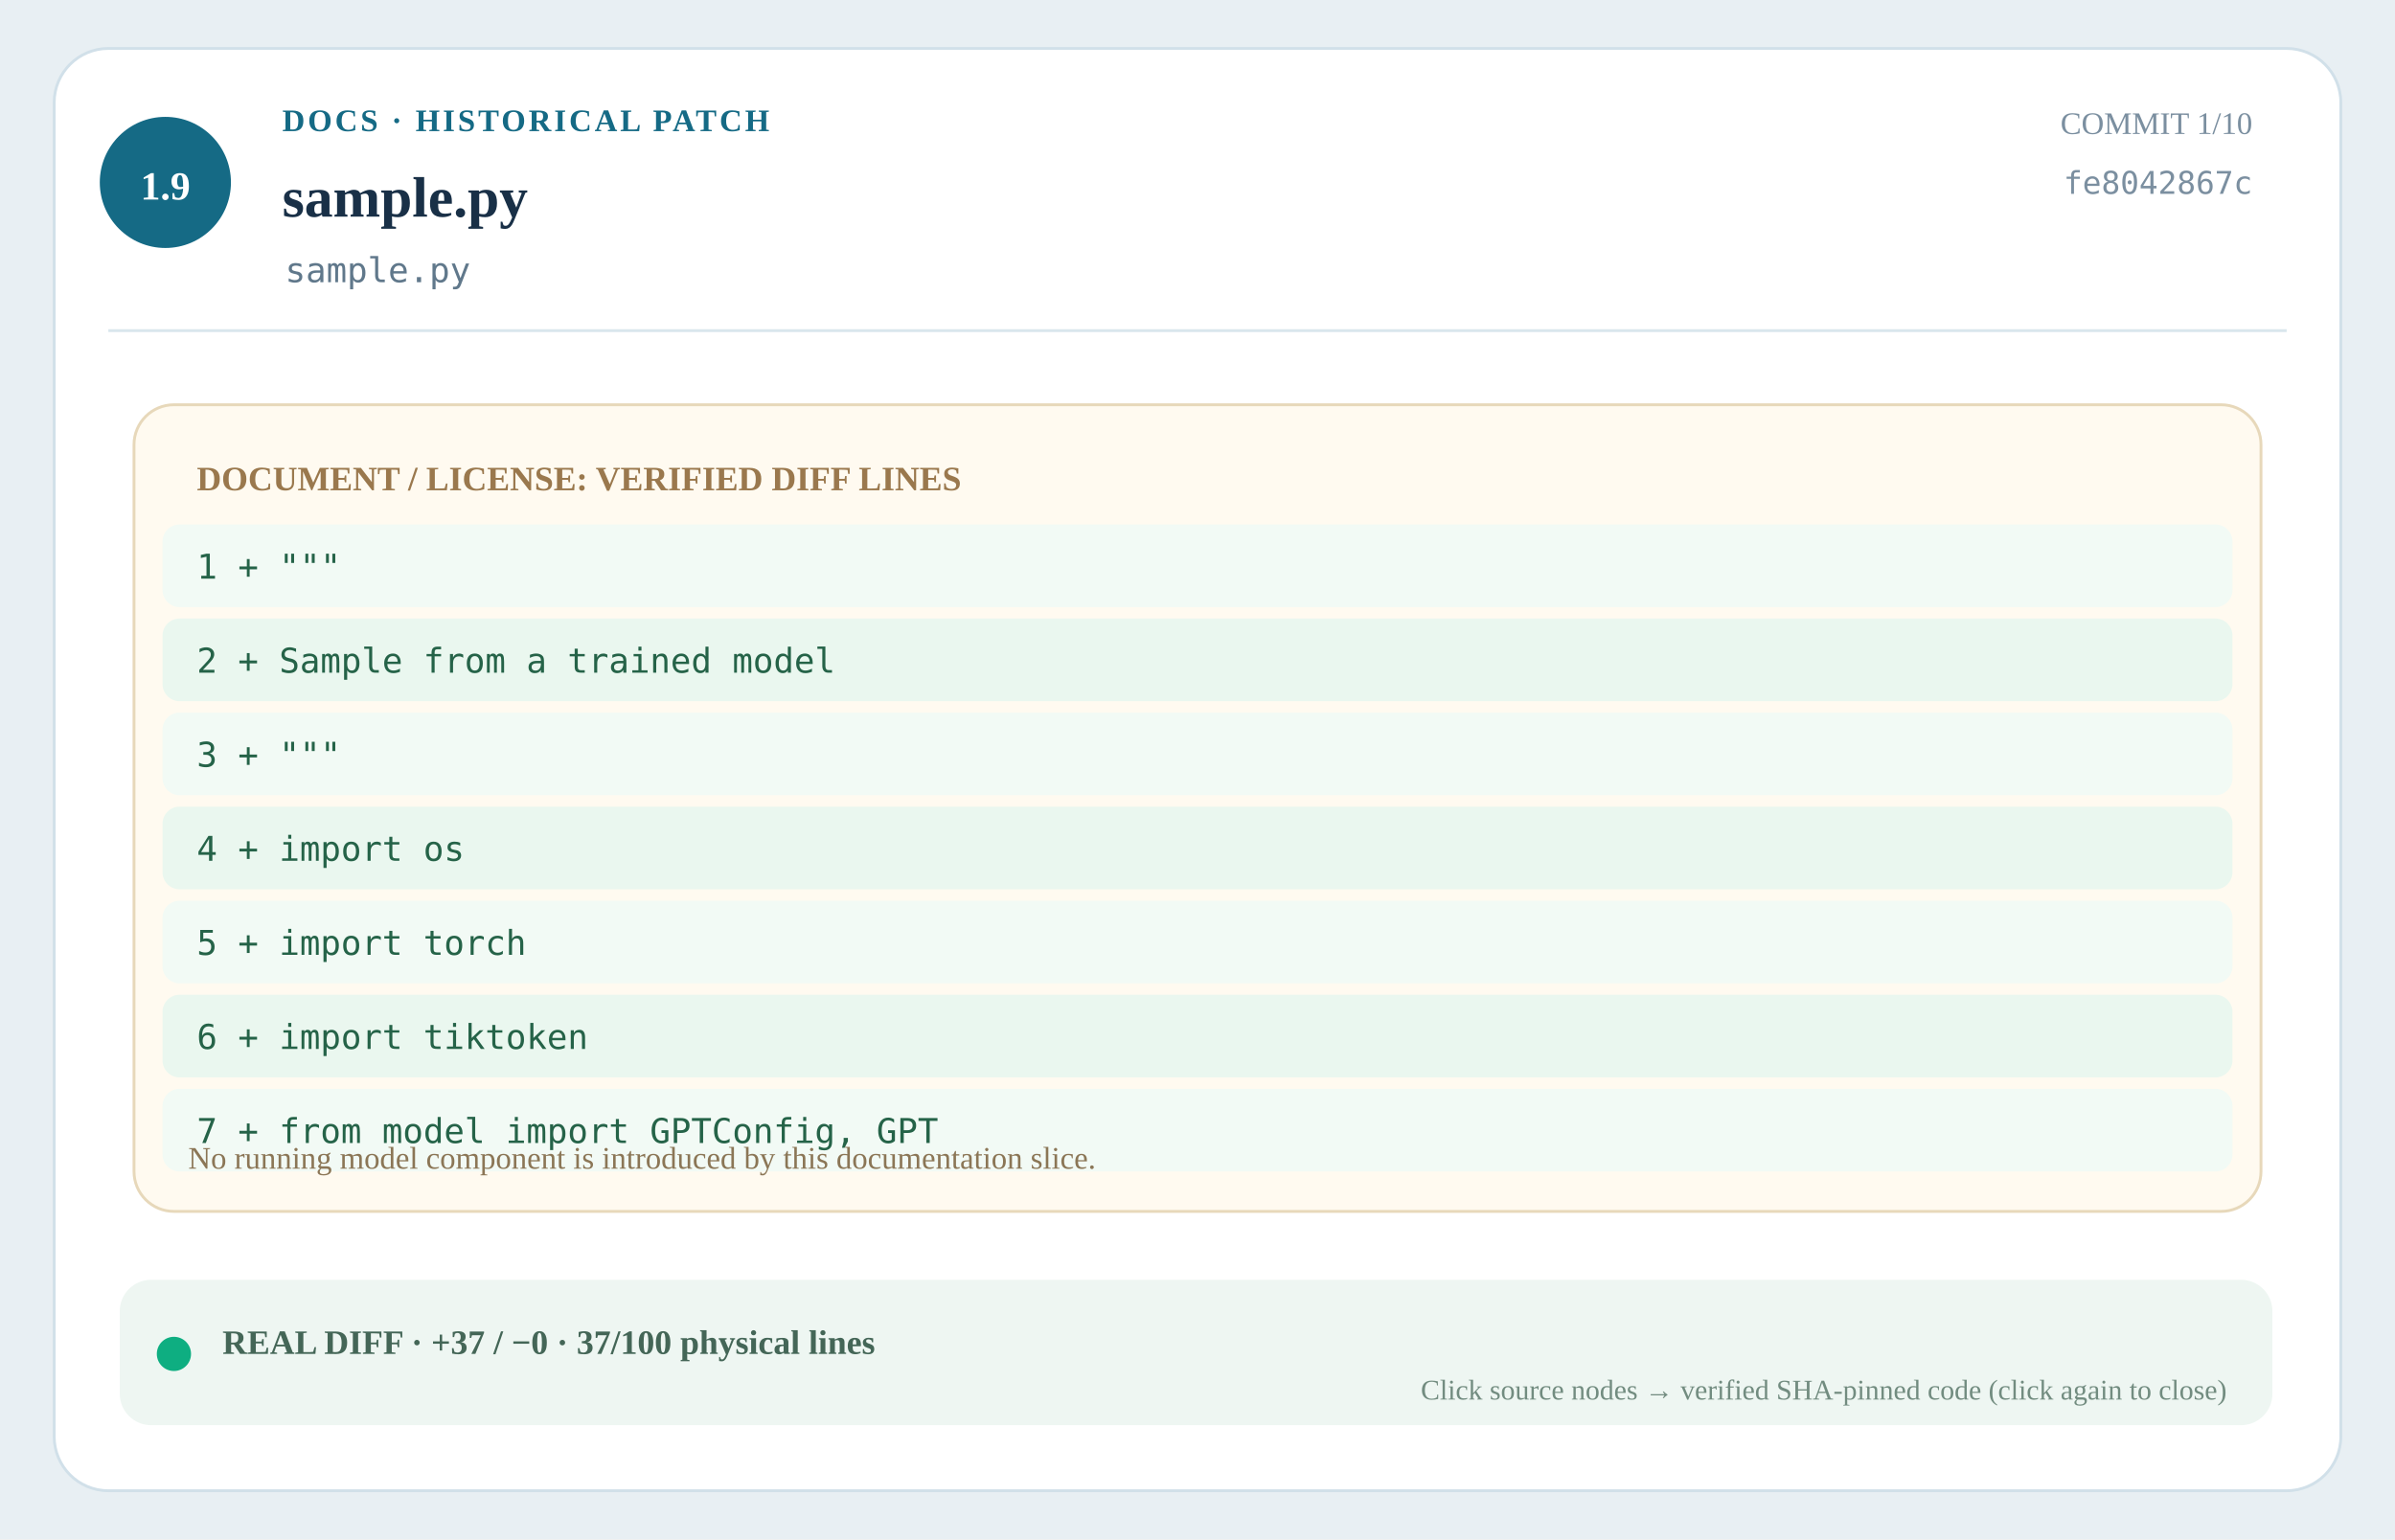
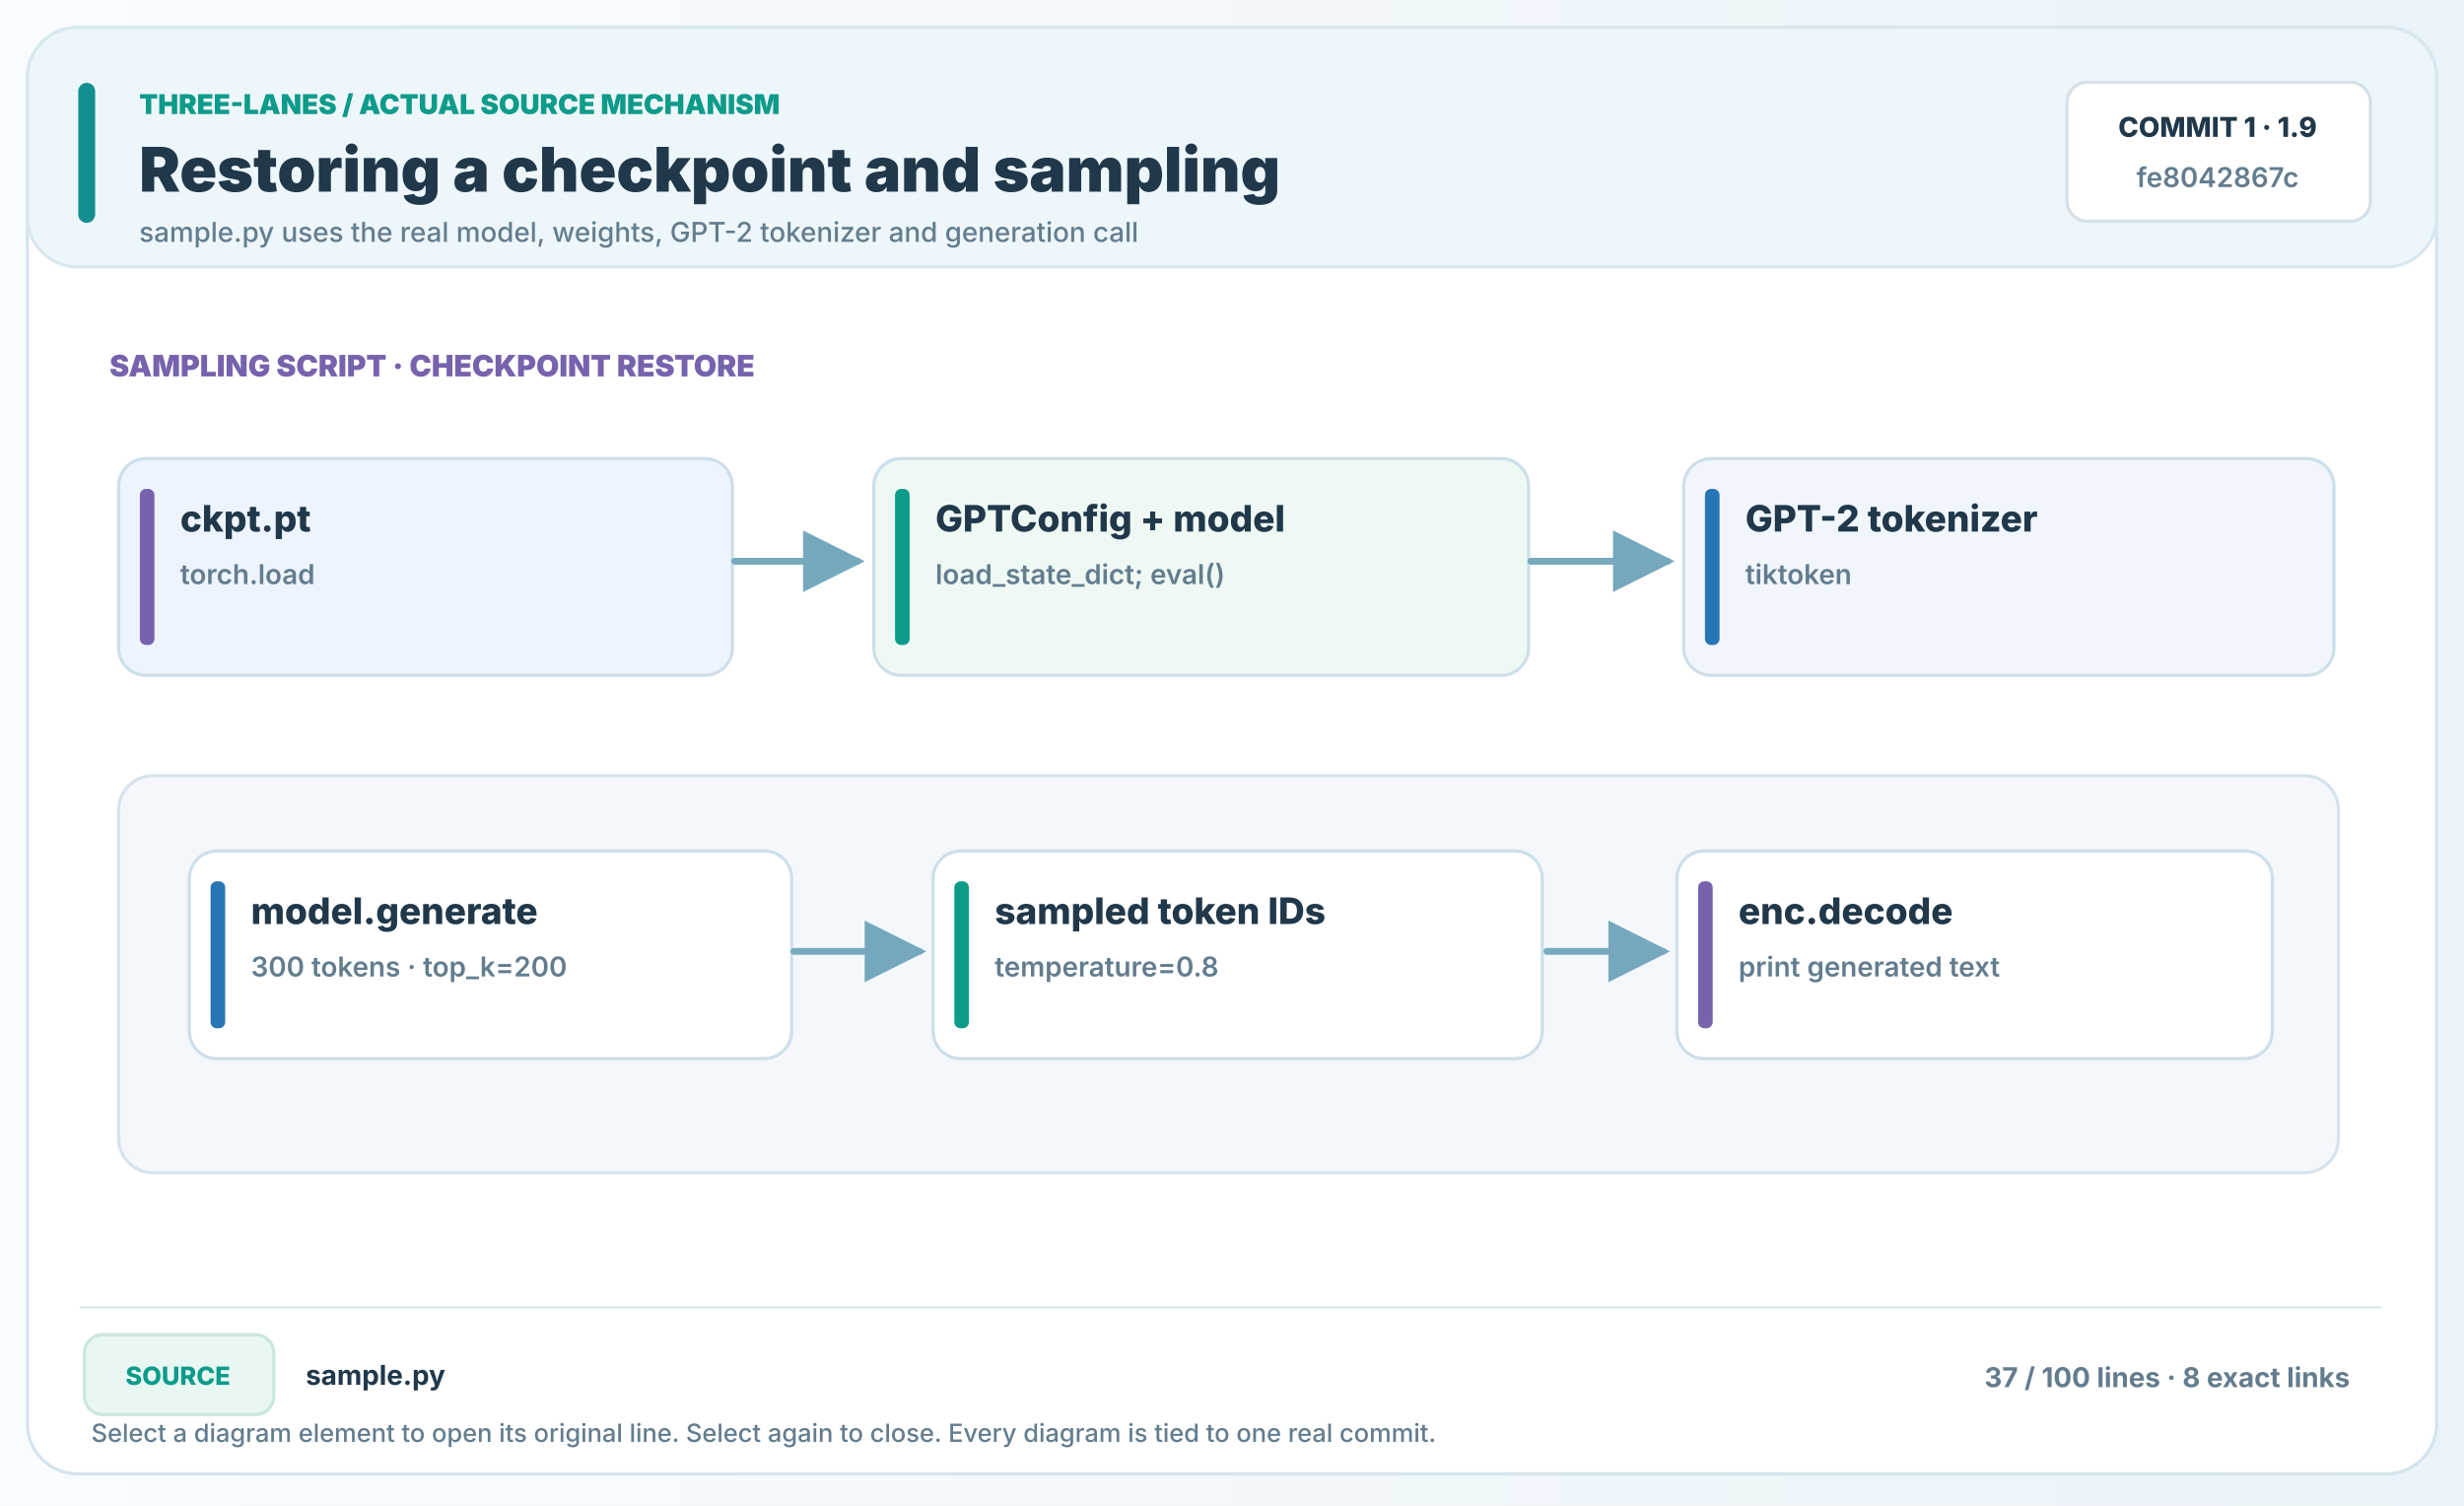
- <svg xmlns="http://www.w3.org/2000/svg" viewBox="0 0 840 540" role="img" aria-label="sample.py">
-   <rect width="840" height="540" fill="#e8eff3" />
-   <rect x="19" y="17" width="802" height="506" rx="19" fill="white" stroke="#d1e0e9" />
-   <path d="M38 116H802" stroke="#d9e6ed" />
-   <circle cx="58" cy="64" r="23" fill="#156a85" />
-   <text x="58" y="70" text-anchor="middle" font-size="14" font-weight="800" fill="white">1.9</text>
-   <text x="99" y="46" font-size="11" font-weight="800" letter-spacing="1" fill="#156a85">DOCS · HISTORICAL PATCH</text>
-   <text x="99" y="76" font-size="20" font-weight="800" fill="#193047">sample.py</text>
-   <text x="100" y="99" font-size="12" fill="#60788b" font-family="monospace">sample.py</text>
-   <text x="790" y="47" text-anchor="end" fill="#7b8fa0" font-size="11">COMMIT 1/10</text>
-   <text x="790" y="68" text-anchor="end" fill="#7b8fa0" font-family="monospace" font-size="11">fe8042867c</text>
-   <rect x="47" y="142" width="746" height="283" rx="14" fill="#fffaf0" stroke="#e7d8ba" />
-   <text x="69" y="172" font-size="12" fill="#9a784d" font-weight="800">DOCUMENT / LICENSE: VERIFIED DIFF LINES</text>
-   <g data-target="0" role="button" tabindex="0" style="cursor:pointer">
-     <rect x="57" y="184" width="726" height="29" rx="6" fill="#f2faf5" />
-     <text x="69" y="203" font-family="monospace" font-size="12" fill="#256348">1 + """</text>
+ <svg xmlns="http://www.w3.org/2000/svg" viewBox="0 0 1080 660" role="img" aria-label="Restoring a checkpoint and sampling">
+   <defs>
+     <linearGradient id="ground">
+       <stop stop-color="#f9fcfe" />
+       <stop offset="1" stop-color="#eaf3f9" />
+     </linearGradient>
+     <marker id="arr" markerWidth="9" markerHeight="9" refX="8" refY="4.5" orient="auto">
+       <path d="M0 0L9 4.5L0 9Z" fill="#75a8bd" />
+     </marker>
+   </defs>
+   <style>.src{cursor:pointer}.src:hover{filter:drop-shadow(0 2px 4px #96aaba66)}.src:hover rect,.src:focus rect{stroke:#0a9c7d;stroke-width:2.5}.src:focus{outline:2px solid #0a9c7d}text{pointer-events:none}</style>
+   <rect width="1080" height="660" fill="url(#ground)" />
+   <rect x="12" y="12" width="1056" height="634" rx="22" fill="white" stroke="#d4e4ed" stroke-width="1.4" />
+   <rect x="12" y="12" width="1056" height="105" rx="22" fill="#edf6fa" stroke="#d9e7ef" stroke-width="1.4" />
+   <rect x="35" y="37" width="6" height="60" rx="3" fill="#158e91" stroke="#158e91" stroke-width="1.4" />
+   <text x="61" y="50" font-family="Inter,system-ui,Arial,sans-serif" text-anchor="start" font-size="12" font-weight="850" fill="#0d9b8a">THREE-LANES  /  ACTUAL SOURCE MECHANISM</text>
+   <text x="61" y="84" font-family="Inter,system-ui,Arial,sans-serif" text-anchor="start" font-size="27" font-weight="870" fill="#20384a">Restoring a checkpoint and sampling</text>
+   <text x="61" y="106" font-family="Inter,system-ui,Arial,sans-serif" text-anchor="start" font-size="12" font-weight="550" fill="#637d8e">sample.py uses the real model, weights, GPT-2 tokenizer and generation call</text>
+   <rect x="906" y="36" width="133" height="61" rx="9" fill="#fff" stroke="#d5e1e8" stroke-width="1.4" />
+   <text x="972" y="60" font-family="Inter,system-ui,Arial,sans-serif" text-anchor="middle" font-size="12" font-weight="830" fill="#20384a">COMMIT 1 · 1.9</text>
+   <text x="972" y="82" font-family="Inter,system-ui,Arial,sans-serif" text-anchor="middle" font-size="12" font-weight="630" fill="#637d8e">fe8042867c</text>
+   <path d="M35 573H1044" stroke="#d9e7ed" />
+   <g data-target="0" tabindex="0" role="button" class="src">
+     <rect x="37" y="585" width="83" height="35" rx="8" fill="#e8f7f2" stroke="#cae7dc" stroke-width="1.4" />
+     <text x="78" y="607" font-family="Inter,system-ui,Arial,sans-serif" text-anchor="middle" font-size="11" font-weight="840" fill="#0d9b8a">SOURCE</text>
  </g>
-   <g data-target="0" role="button" tabindex="0" style="cursor:pointer">
-     <rect x="57" y="217" width="726" height="29" rx="6" fill="#eaf7ef" />
-     <text x="69" y="236" font-family="monospace" font-size="12" fill="#256348">2 + Sample from a trained model</text>
+   <text x="134" y="607" font-family="Inter,system-ui,Arial,sans-serif" text-anchor="start" font-size="12" font-weight="720" fill="#20384a">sample.py</text>
+   <text x="1030" y="608" font-family="Inter,system-ui,Arial,sans-serif" text-anchor="end" font-size="12" font-weight="660" fill="#637d8e">37 / 100 lines · 8 exact links</text>
+   <text x="40" y="632" font-family="Inter,system-ui,Arial,sans-serif" text-anchor="start" font-size="11" font-weight="520" fill="#637d8e">Select a diagram element to open its original line. Select again to close. Every diagram is tied to one real commit.</text>
+   <text x="48" y="165" font-family="Inter,system-ui,Arial,sans-serif" text-anchor="start" font-size="13" font-weight="850" fill="#7762ad">SAMPLING SCRIPT · CHECKPOINT RESTORE</text>
+   <g data-target="0" tabindex="0" role="button" class="src">
+     <rect x="52" y="201" width="269" height="95" rx="12" fill="#edf4fe" stroke="#cddfe9" stroke-width="1.4" />
+     <rect x="62" y="215" width="5" height="67" rx="2" fill="#7762ad" stroke="#7762ad" stroke-width="1.4" />
+     <text x="79" y="233" font-family="Inter,system-ui,Arial,sans-serif" text-anchor="start" font-size="16" font-weight="810" fill="#20384a">ckpt.pt</text>
+     <text x="79" y="256" font-family="Inter,system-ui,Arial,sans-serif" text-anchor="start" font-size="12" font-weight="590" fill="#637d8e">torch.load</text>
  </g>
-   <g data-target="0" role="button" tabindex="0" style="cursor:pointer">
-     <rect x="57" y="250" width="726" height="29" rx="6" fill="#f2faf5" />
-     <text x="69" y="269" font-family="monospace" font-size="12" fill="#256348">3 + """</text>
+   <path d="M322 246L376 246" fill="none" stroke="#78aabd" stroke-width="3" stroke-linejoin="round" stroke-linecap="round" marker-end="url(#arr)" />
+   <g data-target="1" tabindex="0" role="button" class="src">
+     <rect x="383" y="201" width="287" height="95" rx="12" fill="#eff9f4" stroke="#cddfe9" stroke-width="1.4" />
+     <rect x="393" y="215" width="5" height="67" rx="2" fill="#0d9b8a" stroke="#0d9b8a" stroke-width="1.4" />
+     <text x="410" y="233" font-family="Inter,system-ui,Arial,sans-serif" text-anchor="start" font-size="16" font-weight="810" fill="#20384a">GPTConfig + model</text>
+     <text x="410" y="256" font-family="Inter,system-ui,Arial,sans-serif" text-anchor="start" font-size="12" font-weight="590" fill="#637d8e">load_state_dict; eval()</text>
  </g>
-   <g data-target="0" role="button" tabindex="0" style="cursor:pointer">
-     <rect x="57" y="283" width="726" height="29" rx="6" fill="#eaf7ef" />
-     <text x="69" y="302" font-family="monospace" font-size="12" fill="#256348">4 + import os</text>
+   <path d="M671 246L731 246" fill="none" stroke="#78aabd" stroke-width="3" stroke-linejoin="round" stroke-linecap="round" marker-end="url(#arr)" />
+   <g data-target="2" tabindex="0" role="button" class="src">
+     <rect x="738" y="201" width="285" height="95" rx="12" fill="#f1f6fc" stroke="#cddfe9" stroke-width="1.4" />
+     <rect x="748" y="215" width="5" height="67" rx="2" fill="#2675b4" stroke="#2675b4" stroke-width="1.4" />
+     <text x="765" y="233" font-family="Inter,system-ui,Arial,sans-serif" text-anchor="start" font-size="16" font-weight="810" fill="#20384a">GPT-2 tokenizer</text>
+     <text x="765" y="256" font-family="Inter,system-ui,Arial,sans-serif" text-anchor="start" font-size="12" font-weight="590" fill="#637d8e">tiktoken</text>
  </g>
-   <g data-target="0" role="button" tabindex="0" style="cursor:pointer">
-     <rect x="57" y="316" width="726" height="29" rx="6" fill="#f2faf5" />
-     <text x="69" y="335" font-family="monospace" font-size="12" fill="#256348">5 + import torch</text>
+   <rect x="52" y="340" width="973" height="174" rx="15" fill="#f4f8fc" stroke="#d7e3ec" stroke-width="1.4" />
+   <g data-target="3" tabindex="0" role="button" class="src">
+     <rect x="83" y="373" width="264" height="91" rx="12" fill="#fff" stroke="#cddfe9" stroke-width="1.4" />
+     <rect x="93" y="387" width="5" height="63" rx="2" fill="#2675b4" stroke="#2675b4" stroke-width="1.4" />
+     <text x="110" y="405" font-family="Inter,system-ui,Arial,sans-serif" text-anchor="start" font-size="16" font-weight="810" fill="#20384a">model.generate</text>
+     <text x="110" y="428" font-family="Inter,system-ui,Arial,sans-serif" text-anchor="start" font-size="12" font-weight="590" fill="#637d8e">300 tokens · top_k=200</text>
  </g>
-   <g data-target="0" role="button" tabindex="0" style="cursor:pointer">
-     <rect x="57" y="349" width="726" height="29" rx="6" fill="#eaf7ef" />
-     <text x="69" y="368" font-family="monospace" font-size="12" fill="#256348">6 + import tiktoken</text>
+   <path d="M348 417L403 417" fill="none" stroke="#78aabd" stroke-width="3" stroke-linejoin="round" stroke-linecap="round" marker-end="url(#arr)" />
+   <g data-target="3" tabindex="0" role="button" class="src">
+     <rect x="409" y="373" width="267" height="91" rx="12" fill="#fff" stroke="#cddfe9" stroke-width="1.4" />
+     <rect x="419" y="387" width="5" height="63" rx="2" fill="#0d9b8a" stroke="#0d9b8a" stroke-width="1.4" />
+     <text x="436" y="405" font-family="Inter,system-ui,Arial,sans-serif" text-anchor="start" font-size="16" font-weight="810" fill="#20384a">sampled token IDs</text>
+     <text x="436" y="428" font-family="Inter,system-ui,Arial,sans-serif" text-anchor="start" font-size="12" font-weight="590" fill="#637d8e">temperature=0.8</text>
  </g>
-   <g data-target="0" role="button" tabindex="0" style="cursor:pointer">
-     <rect x="57" y="382" width="726" height="29" rx="6" fill="#f2faf5" />
-     <text x="69" y="401" font-family="monospace" font-size="12" fill="#256348">7 + from model import GPTConfig, GPT</text>
+   <path d="M678 417L729 417" fill="none" stroke="#78aabd" stroke-width="3" stroke-linejoin="round" stroke-linecap="round" marker-end="url(#arr)" />
+   <g data-target="4" tabindex="0" role="button" class="src">
+     <rect x="735" y="373" width="261" height="91" rx="12" fill="#fff" stroke="#cddfe9" stroke-width="1.4" />
+     <rect x="745" y="387" width="5" height="63" rx="2" fill="#7762ad" stroke="#7762ad" stroke-width="1.4" />
+     <text x="762" y="405" font-family="Inter,system-ui,Arial,sans-serif" text-anchor="start" font-size="16" font-weight="810" fill="#20384a">enc.decode</text>
+     <text x="762" y="428" font-family="Inter,system-ui,Arial,sans-serif" text-anchor="start" font-size="12" font-weight="590" fill="#637d8e">print generated text</text>
  </g>
-   <text x="66" y="410" fill="#8b7656" font-size="11">No running model component is introduced by this documentation slice.</text>
-   <rect x="42" y="449" width="755" height="51" rx="11" fill="#eef6f2" />
-   <circle cx="61" cy="475" r="6" fill="#0eae81" />
-   <text x="78" y="475" font-size="12" font-weight="750" fill="#446657">REAL DIFF · +37 / −0 · 37/100 physical lines</text>
-   <text x="781" y="491" text-anchor="end" font-size="10" fill="#728c80">Click source nodes → verified SHA-pinned code (click again to close)</text>
</svg>
